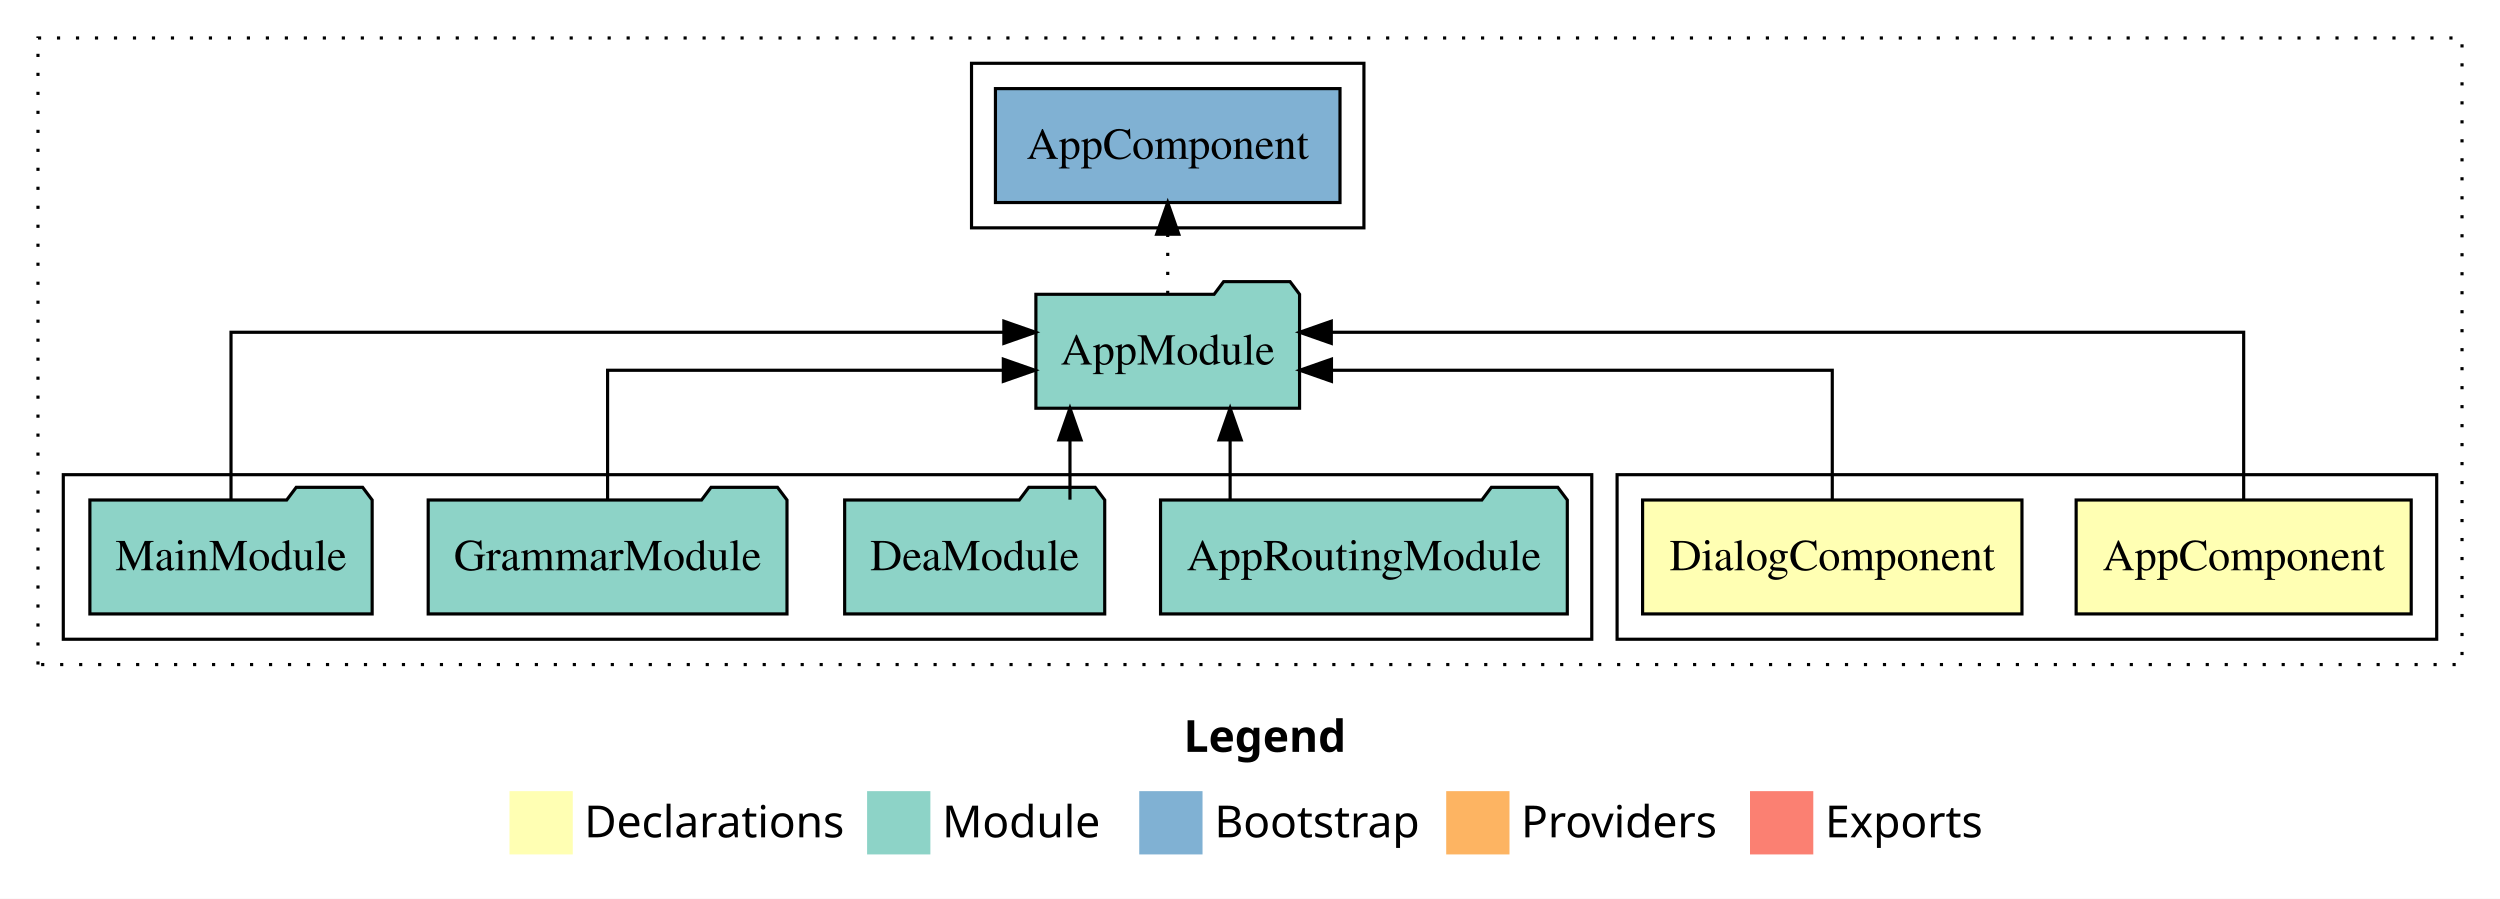
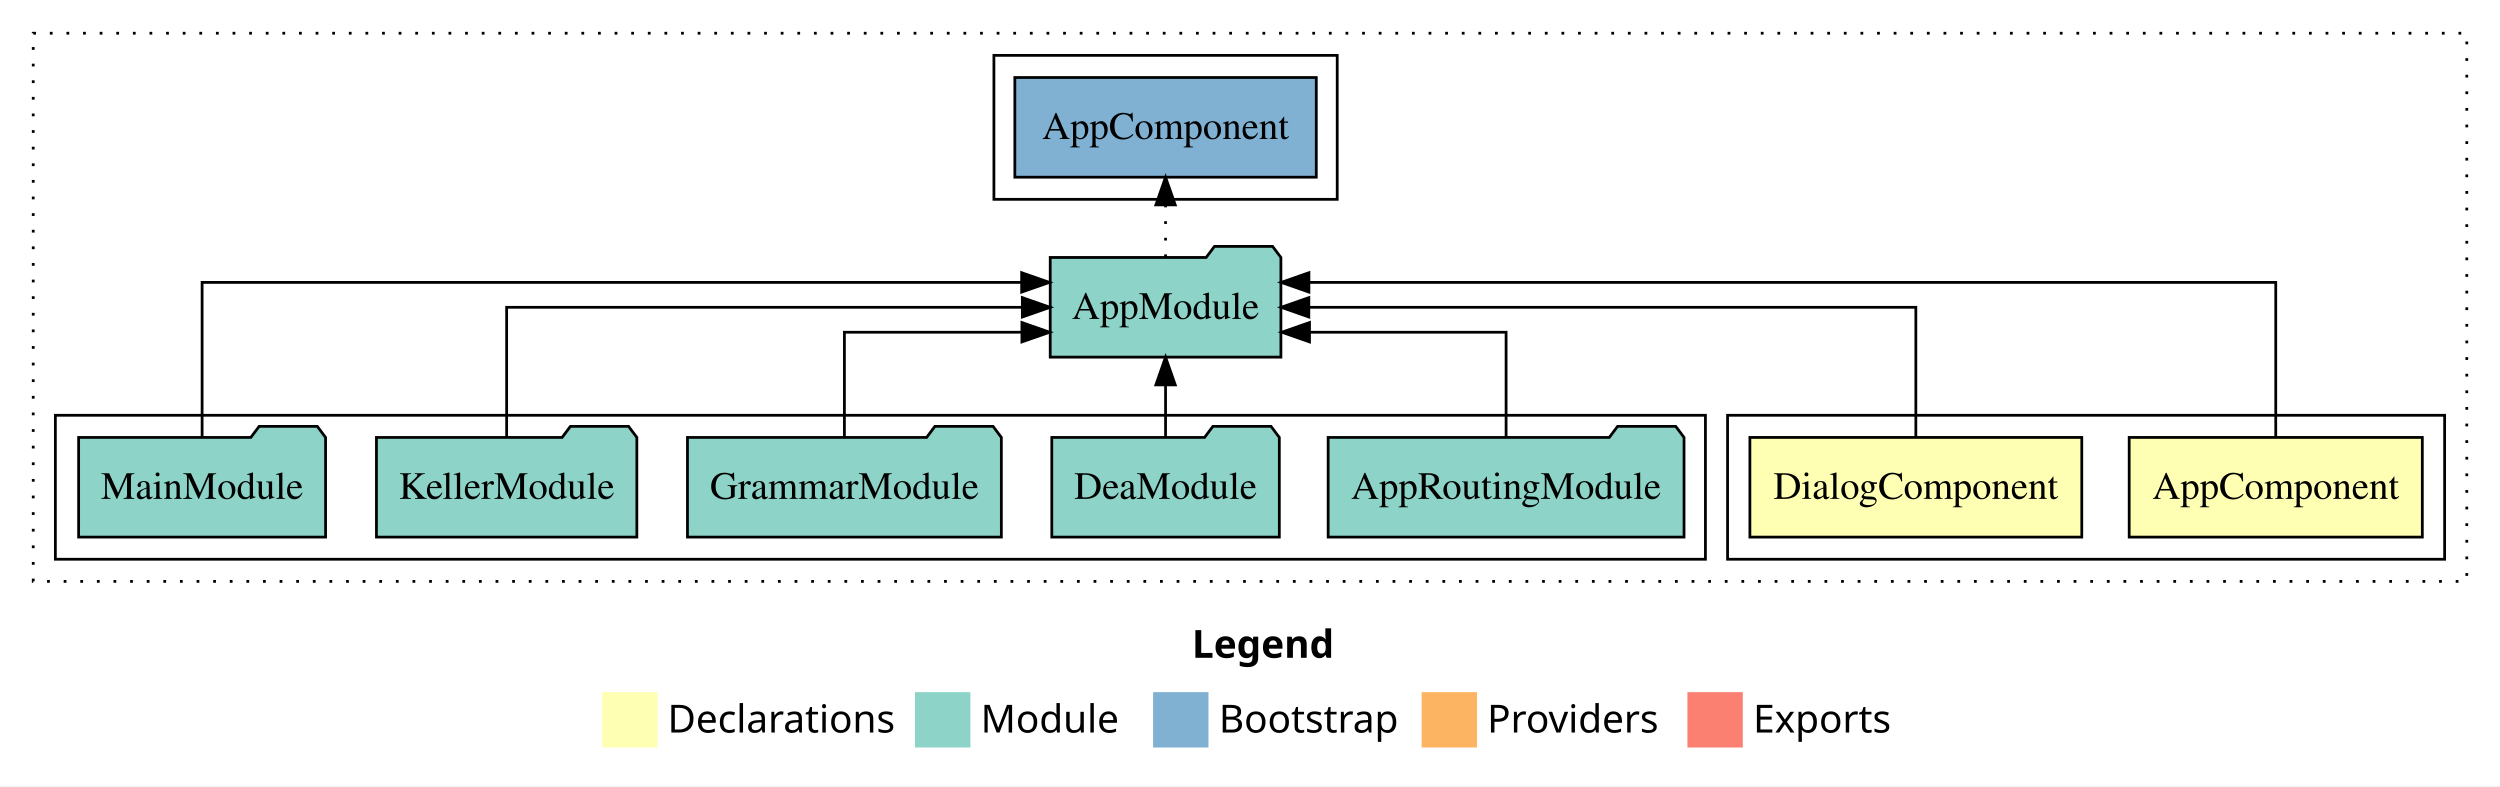
- <svg xmlns="http://www.w3.org/2000/svg" width="790pt" height="284pt" viewBox="0.00 0.00 790.00 284.00">
+ <svg xmlns="http://www.w3.org/2000/svg" width="903pt" height="284pt" viewBox="0.00 0.00 903.00 284.00">
  <g id="graph0" class="graph" transform="scale(1 1) rotate(0) translate(4 280)">
-     <polygon fill="white" stroke="transparent" points="-4,4 -4,-280 786,-280 786,4 -4,4" />
-     <text text-anchor="start" x="370.01" y="-42.4" font-family="sans-serif" font-weight="bold" font-size="14.00">Legend</text>
-     <polygon fill="#ffffb3" stroke="transparent" points="157,-10 157,-30 177,-30 177,-10 157,-10" />
-     <text text-anchor="start" x="180.63" y="-15.4" font-family="sans-serif" font-size="14.00">  Declarations</text>
-     <polygon fill="#8dd3c7" stroke="transparent" points="270,-10 270,-30 290,-30 290,-10 270,-10" />
-     <text text-anchor="start" x="293.73" y="-15.4" font-family="sans-serif" font-size="14.00">  Module</text>
-     <polygon fill="#80b1d3" stroke="transparent" points="356,-10 356,-30 376,-30 376,-10 356,-10" />
-     <text text-anchor="start" x="379.78" y="-15.4" font-family="sans-serif" font-size="14.00">  Bootstrap</text>
-     <polygon fill="#fdb462" stroke="transparent" points="453,-10 453,-30 473,-30 473,-10 453,-10" />
-     <text text-anchor="start" x="476.67" y="-15.4" font-family="sans-serif" font-size="14.00">  Providers</text>
-     <polygon fill="#fb8072" stroke="transparent" points="549,-10 549,-30 569,-30 569,-10 549,-10" />
-     <text text-anchor="start" x="572.73" y="-15.4" font-family="sans-serif" font-size="14.00">  Exports</text>
+     <polygon fill="white" stroke="transparent" points="-4,4 -4,-280 899,-280 899,4 -4,4" />
+     <text text-anchor="start" x="426.51" y="-42.4" font-family="sans-serif" font-weight="bold" font-size="14.00">Legend</text>
+     <polygon fill="#ffffb3" stroke="transparent" points="213.5,-10 213.5,-30 233.5,-30 233.5,-10 213.5,-10" />
+     <text text-anchor="start" x="237.13" y="-15.4" font-family="sans-serif" font-size="14.00">  Declarations</text>
+     <polygon fill="#8dd3c7" stroke="transparent" points="326.5,-10 326.5,-30 346.5,-30 346.5,-10 326.5,-10" />
+     <text text-anchor="start" x="350.23" y="-15.4" font-family="sans-serif" font-size="14.00">  Module</text>
+     <polygon fill="#80b1d3" stroke="transparent" points="412.5,-10 412.5,-30 432.5,-30 432.5,-10 412.5,-10" />
+     <text text-anchor="start" x="436.28" y="-15.4" font-family="sans-serif" font-size="14.00">  Bootstrap</text>
+     <polygon fill="#fdb462" stroke="transparent" points="509.5,-10 509.5,-30 529.5,-30 529.5,-10 509.5,-10" />
+     <text text-anchor="start" x="533.17" y="-15.4" font-family="sans-serif" font-size="14.00">  Providers</text>
+     <polygon fill="#fb8072" stroke="transparent" points="605.5,-10 605.5,-30 625.5,-30 625.5,-10 605.5,-10" />
+     <text text-anchor="start" x="629.23" y="-15.4" font-family="sans-serif" font-size="14.00">  Exports</text>
    <g id="clust1" class="cluster">
-       <polygon fill="none" stroke="black" stroke-dasharray="1,5" points="8,-70 8,-268 774,-268 774,-70 8,-70" />
+       <polygon fill="none" stroke="black" stroke-dasharray="1,5" points="8,-70 8,-268 887,-268 887,-70 8,-70" />
+     </g>
+     <g id="clust7" class="cluster">
+       <polygon fill="none" stroke="black" points="355,-208 355,-260 479,-260 479,-208 355,-208" />
    </g>
    <g id="clust2" class="cluster">
-       <polygon fill="none" stroke="black" points="507,-78 507,-130 766,-130 766,-78 507,-78" />
+       <polygon fill="none" stroke="black" points="620,-78 620,-130 879,-130 879,-78 620,-78" />
    </g>
    <g id="clust5" class="cluster">
-       <polygon fill="none" stroke="black" points="16,-78 16,-130 499,-130 499,-78 16,-78" />
-     </g>
-     <g id="clust7" class="cluster">
-       <polygon fill="none" stroke="black" points="303,-208 303,-260 427,-260 427,-208 303,-208" />
+       <polygon fill="none" stroke="black" points="16,-78 16,-130 612,-130 612,-78 16,-78" />
    </g>
    <g id="node1" class="node">
-       <polygon fill="#ffffb3" stroke="black" points="757.94,-122 652.06,-122 652.06,-86 757.94,-86 757.94,-122" />
-       <text text-anchor="middle" x="705" y="-99.8" font-family="Times,serif" font-size="14.00">AppComponent</text>
+       <polygon fill="#ffffb3" stroke="black" points="870.94,-122 765.06,-122 765.06,-86 870.94,-86 870.94,-122" />
+       <text text-anchor="middle" x="818" y="-99.8" font-family="Times,serif" font-size="14.00">AppComponent</text>
    </g>
    <g id="node3" class="node">
-       <polygon fill="#8dd3c7" stroke="black" points="406.66,-187 403.66,-191 382.66,-191 379.66,-187 323.34,-187 323.34,-151 406.66,-151 406.66,-187" />
-       <text text-anchor="middle" x="365" y="-164.8" font-family="Times,serif" font-size="14.00">AppModule</text>
+       <polygon fill="#8dd3c7" stroke="black" points="458.66,-187 455.66,-191 434.66,-191 431.66,-187 375.34,-187 375.34,-151 458.66,-151 458.66,-187" />
+       <text text-anchor="middle" x="417" y="-164.8" font-family="Times,serif" font-size="14.00">AppModule</text>
    </g>
    <g id="edge1" class="edge">
-       <path fill="none" stroke="black" d="M705,-122.28C705,-143.32 705,-175 705,-175 705,-175 416.69,-175 416.69,-175" />
-       <polygon fill="black" stroke="black" points="416.69,-171.5 406.69,-175 416.69,-178.5 416.69,-171.5" />
+       <path fill="none" stroke="black" d="M818,-122.29C818,-144.21 818,-178 818,-178 818,-178 468.78,-178 468.78,-178" />
+       <polygon fill="black" stroke="black" points="468.78,-174.5 458.78,-178 468.78,-181.5 468.78,-174.5" />
    </g>
    <g id="node2" class="node">
-       <polygon fill="#ffffb3" stroke="black" points="634.94,-122 515.06,-122 515.06,-86 634.94,-86 634.94,-122" />
-       <text text-anchor="middle" x="575" y="-99.8" font-family="Times,serif" font-size="14.00">DialogComponent</text>
+       <polygon fill="#ffffb3" stroke="black" points="747.94,-122 628.06,-122 628.06,-86 747.94,-86 747.94,-122" />
+       <text text-anchor="middle" x="688" y="-99.8" font-family="Times,serif" font-size="14.00">DialogComponent</text>
    </g>
    <g id="edge2" class="edge">
-       <path fill="none" stroke="black" d="M575,-122.02C575,-139.37 575,-163 575,-163 575,-163 416.74,-163 416.74,-163" />
-       <polygon fill="black" stroke="black" points="416.74,-159.5 406.74,-163 416.74,-166.5 416.74,-159.5" />
+       <path fill="none" stroke="black" d="M688,-122.11C688,-141.34 688,-169 688,-169 688,-169 468.75,-169 468.75,-169" />
+       <polygon fill="black" stroke="black" points="468.75,-165.5 458.75,-169 468.75,-172.5 468.75,-165.5" />
+     </g>
+     <g id="node9" class="node">
+       <polygon fill="#80b1d3" stroke="black" points="471.44,-252 362.56,-252 362.56,-216 471.44,-216 471.44,-252" />
+       <text text-anchor="middle" x="417" y="-229.8" font-family="Times,serif" font-size="14.00">AppComponent </text>
+     </g>
+     <g id="edge8" class="edge">
+       <path fill="none" stroke="black" stroke-dasharray="1,5" d="M417,-187.11C417,-187.11 417,-205.99 417,-205.99" />
+       <polygon fill="black" stroke="black" points="413.5,-205.99 417,-215.99 420.5,-205.99 413.5,-205.99" />
+     </g>
+     <g id="node4" class="node">
+       <polygon fill="#8dd3c7" stroke="black" points="604.27,-122 601.27,-126 580.27,-126 577.27,-122 475.73,-122 475.73,-86 604.27,-86 604.27,-122" />
+       <text text-anchor="middle" x="540" y="-99.8" font-family="Times,serif" font-size="14.00">AppRoutingModule</text>
+     </g>
+     <g id="edge3" class="edge">
+       <path fill="none" stroke="black" d="M540,-122.03C540,-138.4 540,-160 540,-160 540,-160 468.99,-160 468.99,-160" />
+       <polygon fill="black" stroke="black" points="468.99,-156.5 458.99,-160 468.99,-163.5 468.99,-156.5" />
+     </g>
+     <g id="node5" class="node">
+       <polygon fill="#8dd3c7" stroke="black" points="458.09,-122 455.09,-126 434.09,-126 431.09,-122 375.91,-122 375.91,-86 458.09,-86 458.09,-122" />
+       <text text-anchor="middle" x="417" y="-99.8" font-family="Times,serif" font-size="14.00">DeaModule</text>
+     </g>
+     <g id="edge4" class="edge">
+       <path fill="none" stroke="black" d="M417,-122.11C417,-122.11 417,-140.99 417,-140.99" />
+       <polygon fill="black" stroke="black" points="413.5,-140.99 417,-150.99 420.5,-140.99 413.5,-140.99" />
+     </g>
+     <g id="node6" class="node">
+       <polygon fill="#8dd3c7" stroke="black" points="357.69,-122 354.69,-126 333.69,-126 330.69,-122 244.31,-122 244.31,-86 357.69,-86 357.69,-122" />
+       <text text-anchor="middle" x="301" y="-99.8" font-family="Times,serif" font-size="14.00">GrammarModule</text>
+     </g>
+     <g id="edge5" class="edge">
+       <path fill="none" stroke="black" d="M301,-122.03C301,-138.4 301,-160 301,-160 301,-160 365.12,-160 365.12,-160" />
+       <polygon fill="black" stroke="black" points="365.12,-163.5 375.12,-160 365.12,-156.5 365.12,-163.5" />
+     </g>
+     <g id="node7" class="node">
+       <polygon fill="#8dd3c7" stroke="black" points="226.03,-122 223.03,-126 202.03,-126 199.03,-122 131.97,-122 131.97,-86 226.03,-86 226.03,-122" />
+       <text text-anchor="middle" x="179" y="-99.8" font-family="Times,serif" font-size="14.00">KellerModule</text>
+     </g>
+     <g id="edge6" class="edge">
+       <path fill="none" stroke="black" d="M179,-122.11C179,-141.34 179,-169 179,-169 179,-169 365.27,-169 365.27,-169" />
+       <polygon fill="black" stroke="black" points="365.27,-172.5 375.27,-169 365.27,-165.5 365.27,-172.5" />
    </g>
    <g id="node8" class="node">
-       <polygon fill="#80b1d3" stroke="black" points="419.44,-252 310.56,-252 310.56,-216 419.44,-216 419.44,-252" />
-       <text text-anchor="middle" x="365" y="-229.8" font-family="Times,serif" font-size="14.00">AppComponent </text>
-     </g>
-     <g id="edge7" class="edge">
-       <path fill="none" stroke="black" stroke-dasharray="1,5" d="M365,-187.11C365,-187.11 365,-205.99 365,-205.99" />
-       <polygon fill="black" stroke="black" points="361.5,-205.99 365,-215.99 368.5,-205.99 361.5,-205.99" />
-     </g>
-     <g id="node4" class="node">
-       <polygon fill="#8dd3c7" stroke="black" points="491.27,-122 488.27,-126 467.27,-126 464.27,-122 362.73,-122 362.73,-86 491.27,-86 491.27,-122" />
-       <text text-anchor="middle" x="427" y="-99.8" font-family="Times,serif" font-size="14.00">AppRoutingModule</text>
-     </g>
-     <g id="edge3" class="edge">
-       <path fill="none" stroke="black" d="M384.72,-122.11C384.72,-122.11 384.72,-140.99 384.72,-140.99" />
-       <polygon fill="black" stroke="black" points="381.22,-140.99 384.72,-150.99 388.22,-140.99 381.22,-140.99" />
-     </g>
-     <g id="node5" class="node">
-       <polygon fill="#8dd3c7" stroke="black" points="345.09,-122 342.09,-126 321.09,-126 318.09,-122 262.91,-122 262.91,-86 345.09,-86 345.09,-122" />
-       <text text-anchor="middle" x="304" y="-99.8" font-family="Times,serif" font-size="14.00">DeaModule</text>
-     </g>
-     <g id="edge4" class="edge">
-       <path fill="none" stroke="black" d="M334.11,-122.11C334.11,-122.11 334.11,-140.99 334.11,-140.99" />
-       <polygon fill="black" stroke="black" points="330.61,-140.99 334.11,-150.99 337.61,-140.99 330.61,-140.99" />
-     </g>
-     <g id="node6" class="node">
-       <polygon fill="#8dd3c7" stroke="black" points="244.69,-122 241.69,-126 220.69,-126 217.69,-122 131.31,-122 131.31,-86 244.69,-86 244.69,-122" />
-       <text text-anchor="middle" x="188" y="-99.8" font-family="Times,serif" font-size="14.00">GrammarModule</text>
-     </g>
-     <g id="edge5" class="edge">
-       <path fill="none" stroke="black" d="M188,-122.02C188,-139.37 188,-163 188,-163 188,-163 313.05,-163 313.05,-163" />
-       <polygon fill="black" stroke="black" points="313.05,-166.5 323.05,-163 313.05,-159.5 313.05,-166.5" />
-     </g>
-     <g id="node7" class="node">
      <polygon fill="#8dd3c7" stroke="black" points="113.6,-122 110.6,-126 89.6,-126 86.6,-122 24.4,-122 24.4,-86 113.6,-86 113.6,-122" />
      <text text-anchor="middle" x="69" y="-99.8" font-family="Times,serif" font-size="14.00">MainModule</text>
    </g>
-     <g id="edge6" class="edge">
-       <path fill="none" stroke="black" d="M69,-122.28C69,-143.32 69,-175 69,-175 69,-175 313.22,-175 313.22,-175" />
-       <polygon fill="black" stroke="black" points="313.22,-178.5 323.22,-175 313.22,-171.5 313.22,-178.5" />
+     <g id="edge7" class="edge">
+       <path fill="none" stroke="black" d="M69,-122.29C69,-144.21 69,-178 69,-178 69,-178 365.02,-178 365.02,-178" />
+       <polygon fill="black" stroke="black" points="365.02,-181.5 375.02,-178 365.02,-174.5 365.02,-181.5" />
    </g>
  </g>
</svg>
